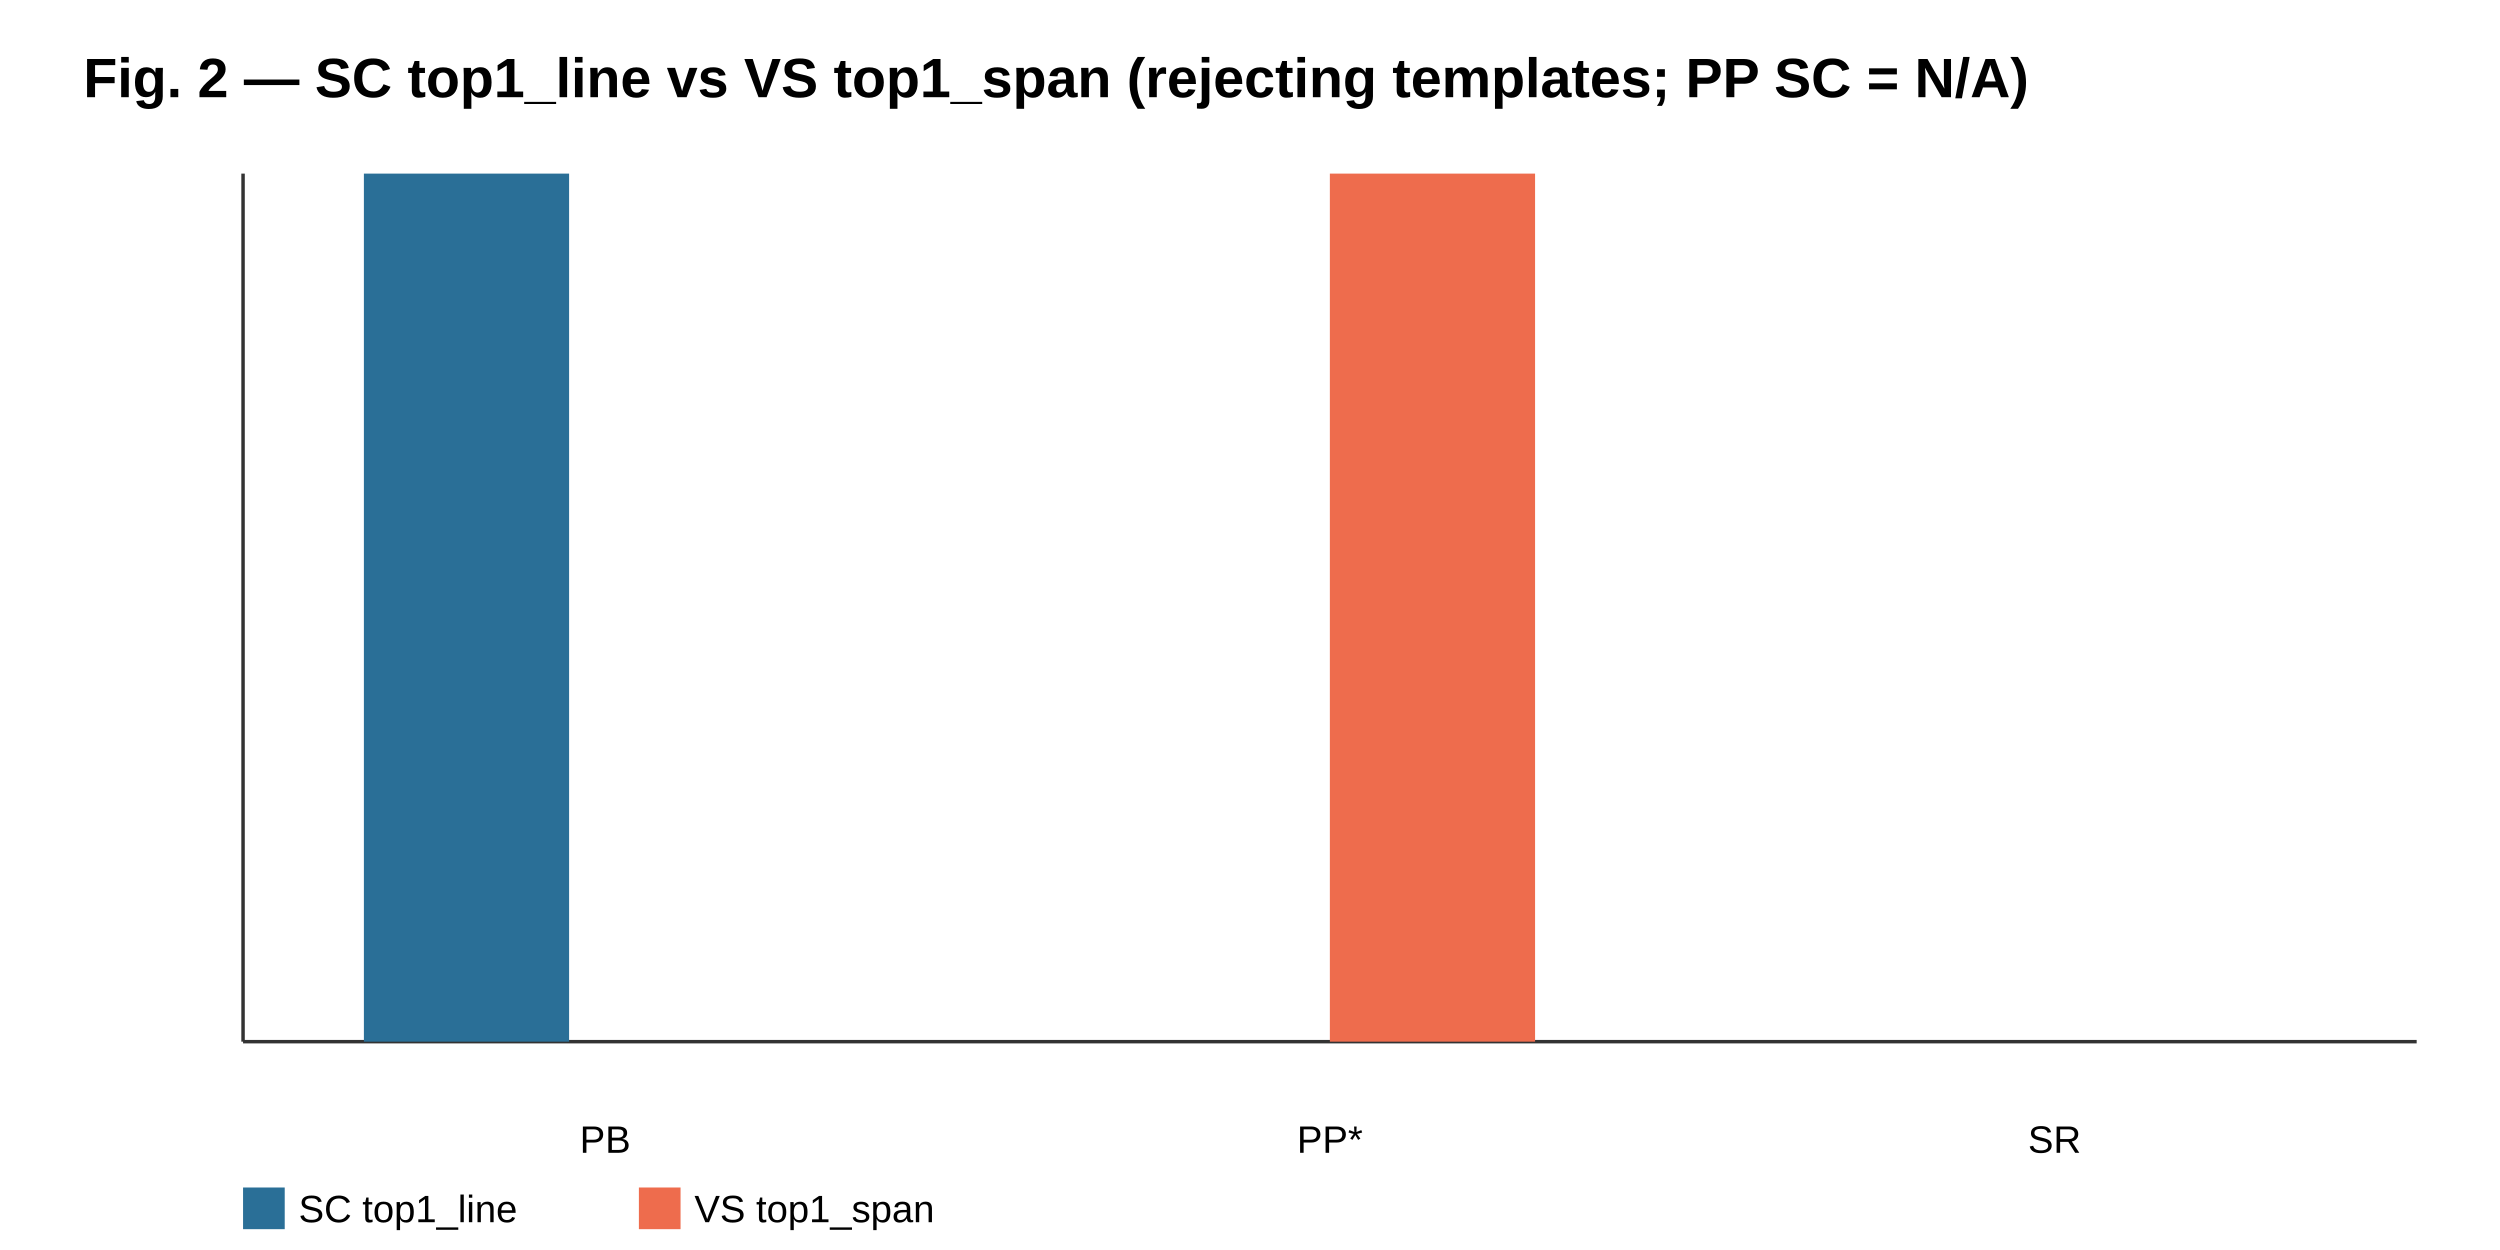
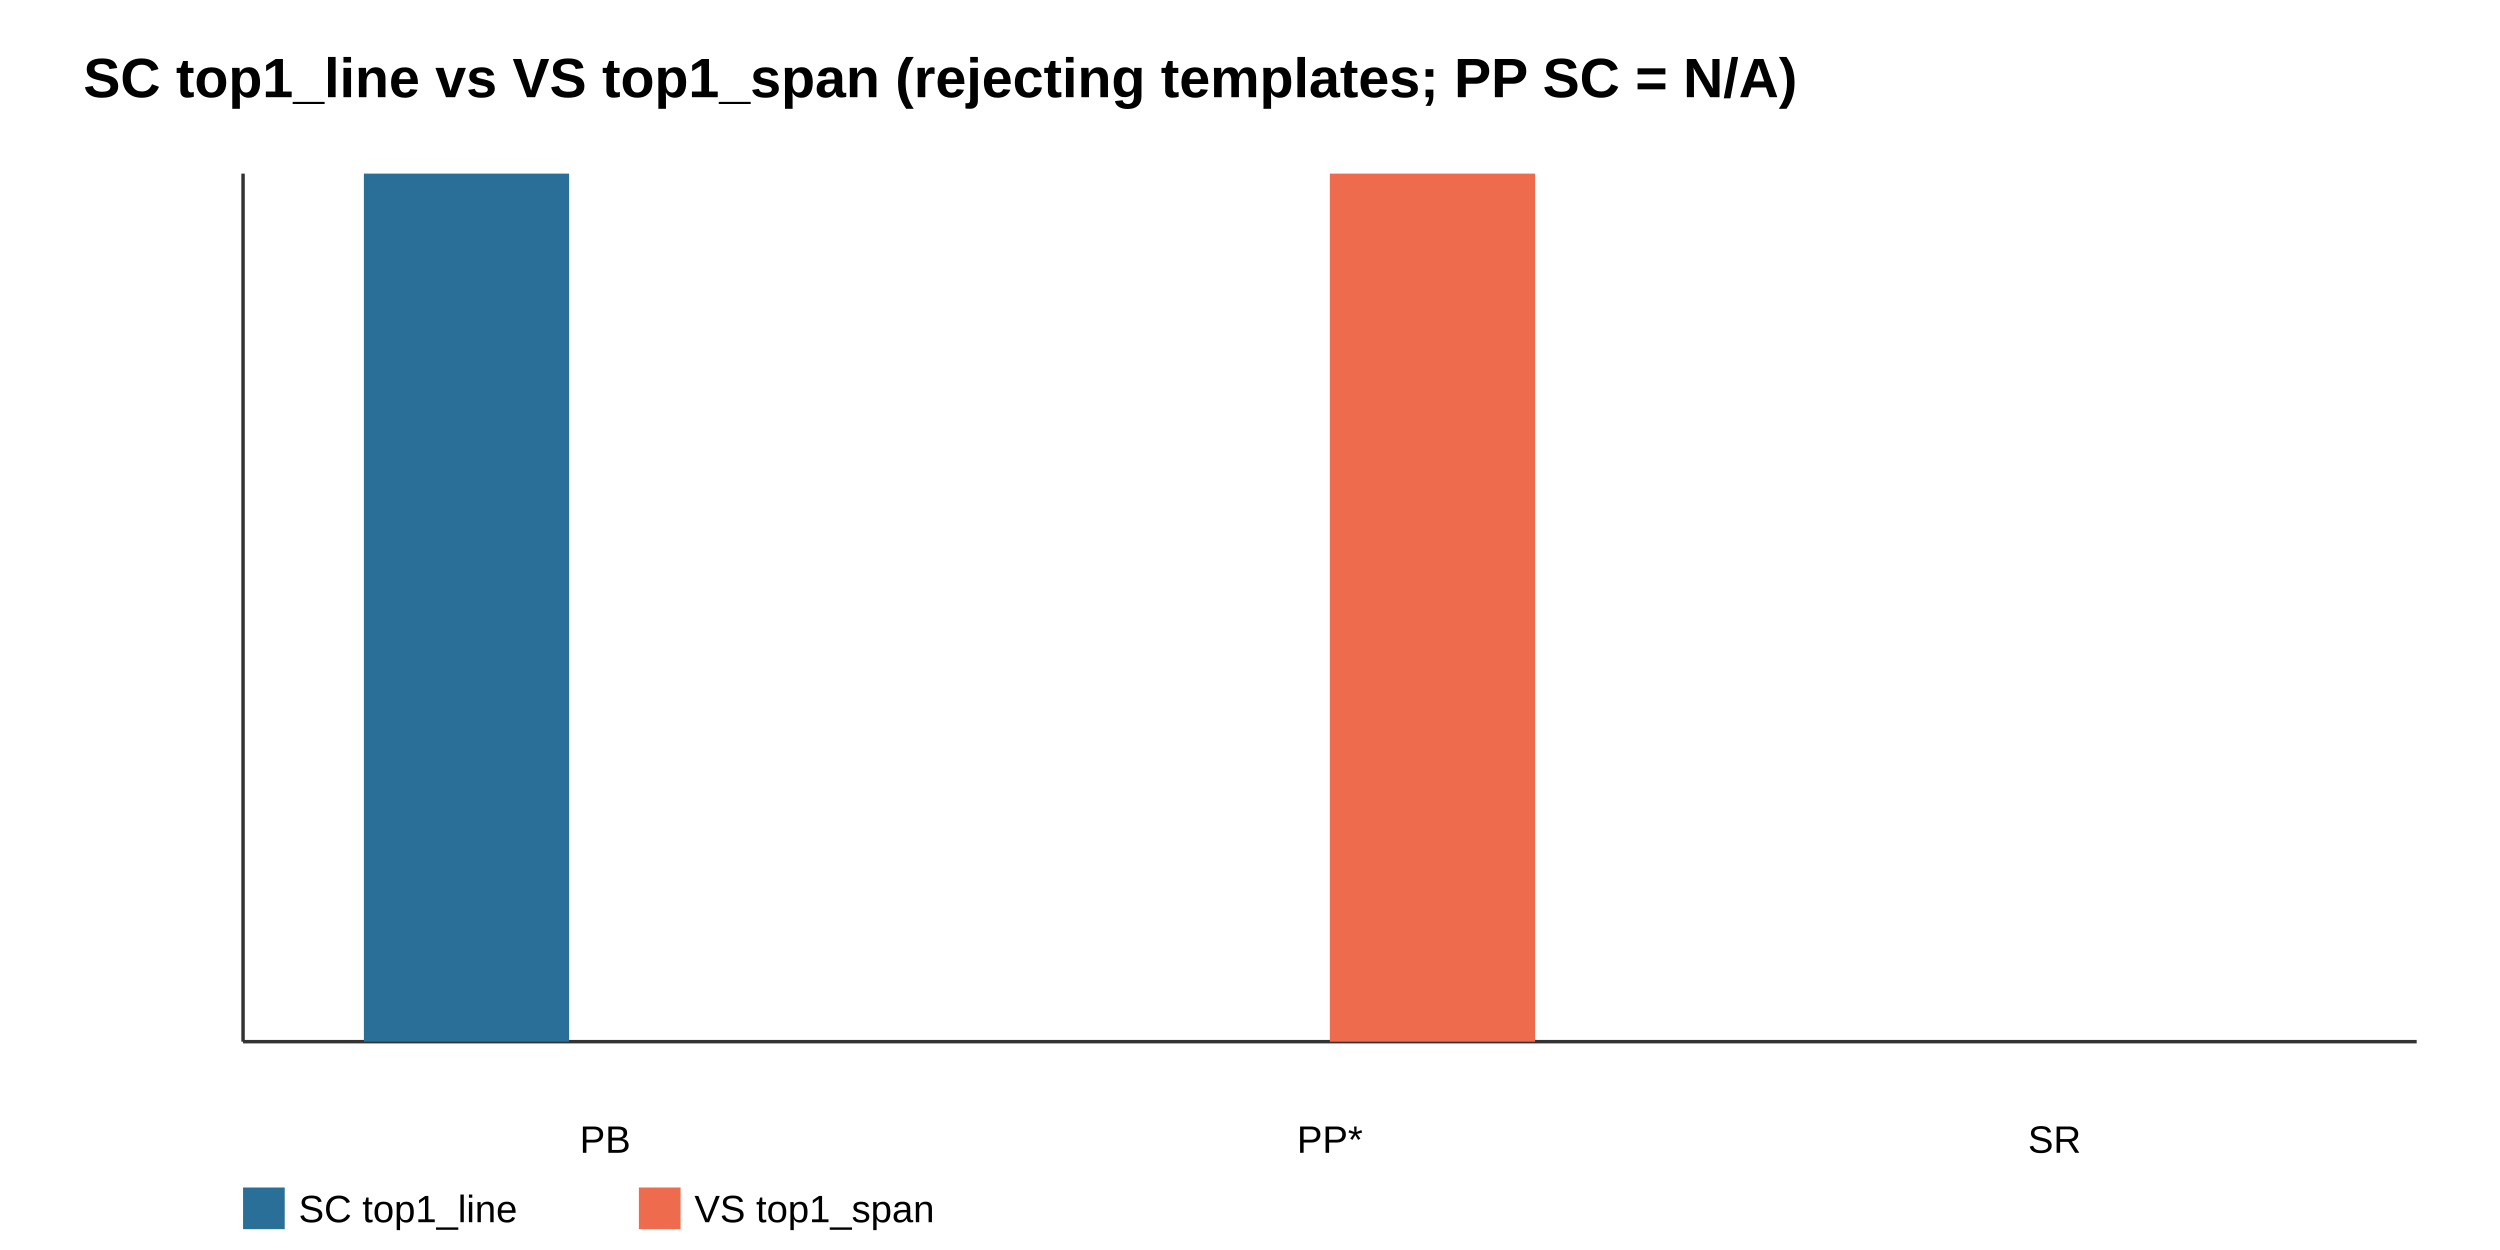
<svg xmlns="http://www.w3.org/2000/svg" width="720" height="360" viewBox="0 0 720 360">
  <rect width="100%" height="100%" fill="#ffffff" />
-   <text x="24" y="28" font-family="Segoe UI, Arial, sans-serif" font-size="16" font-weight="600">Fig. 2 — SC top1_line vs VS top1_span (rejecting templates; PP SC = N/A)</text>
+   <text x="24" y="28" font-family="Segoe UI, Arial, sans-serif" font-size="16" font-weight="600">SC top1_line vs VS top1_span (rejecting templates; PP SC = N/A)</text>
  <line x1="70" y1="50" x2="70" y2="300" stroke="#333" stroke-width="1" />
  <line x1="70" y1="300" x2="696" y2="300" stroke="#333" stroke-width="1" />
  <rect x="104.8" y="50.0" width="59.1" height="250.0" fill="#2a6f97" />
  <rect x="174.3" y="300.0" width="59.1" height="0.0" fill="#ee6c4d" />
  <text x="174.3" y="332" text-anchor="middle" font-family="Segoe UI, Arial, sans-serif" font-size="11">PB</text>
  <rect x="313.4" y="300.0" width="59.1" height="0.0" fill="#2a6f97" />
  <rect x="383.0" y="50.0" width="59.1" height="250.0" fill="#ee6c4d" />
  <text x="383.0" y="332" text-anchor="middle" font-family="Segoe UI, Arial, sans-serif" font-size="11">PP*</text>
  <rect x="522.1" y="300.0" width="59.1" height="0.0" fill="#2a6f97" />
  <rect x="591.7" y="300.0" width="59.1" height="0.0" fill="#ee6c4d" />
  <text x="591.7" y="332" text-anchor="middle" font-family="Segoe UI, Arial, sans-serif" font-size="11">SR</text>
  <rect x="70" y="342" width="12" height="12" fill="#2a6f97" />
  <text x="86" y="352" font-family="Segoe UI, Arial, sans-serif" font-size="11">SC top1_line</text>
  <rect x="184" y="342" width="12" height="12" fill="#ee6c4d" />
  <text x="200" y="352" font-family="Segoe UI, Arial, sans-serif" font-size="11">VS top1_span</text>
</svg>
